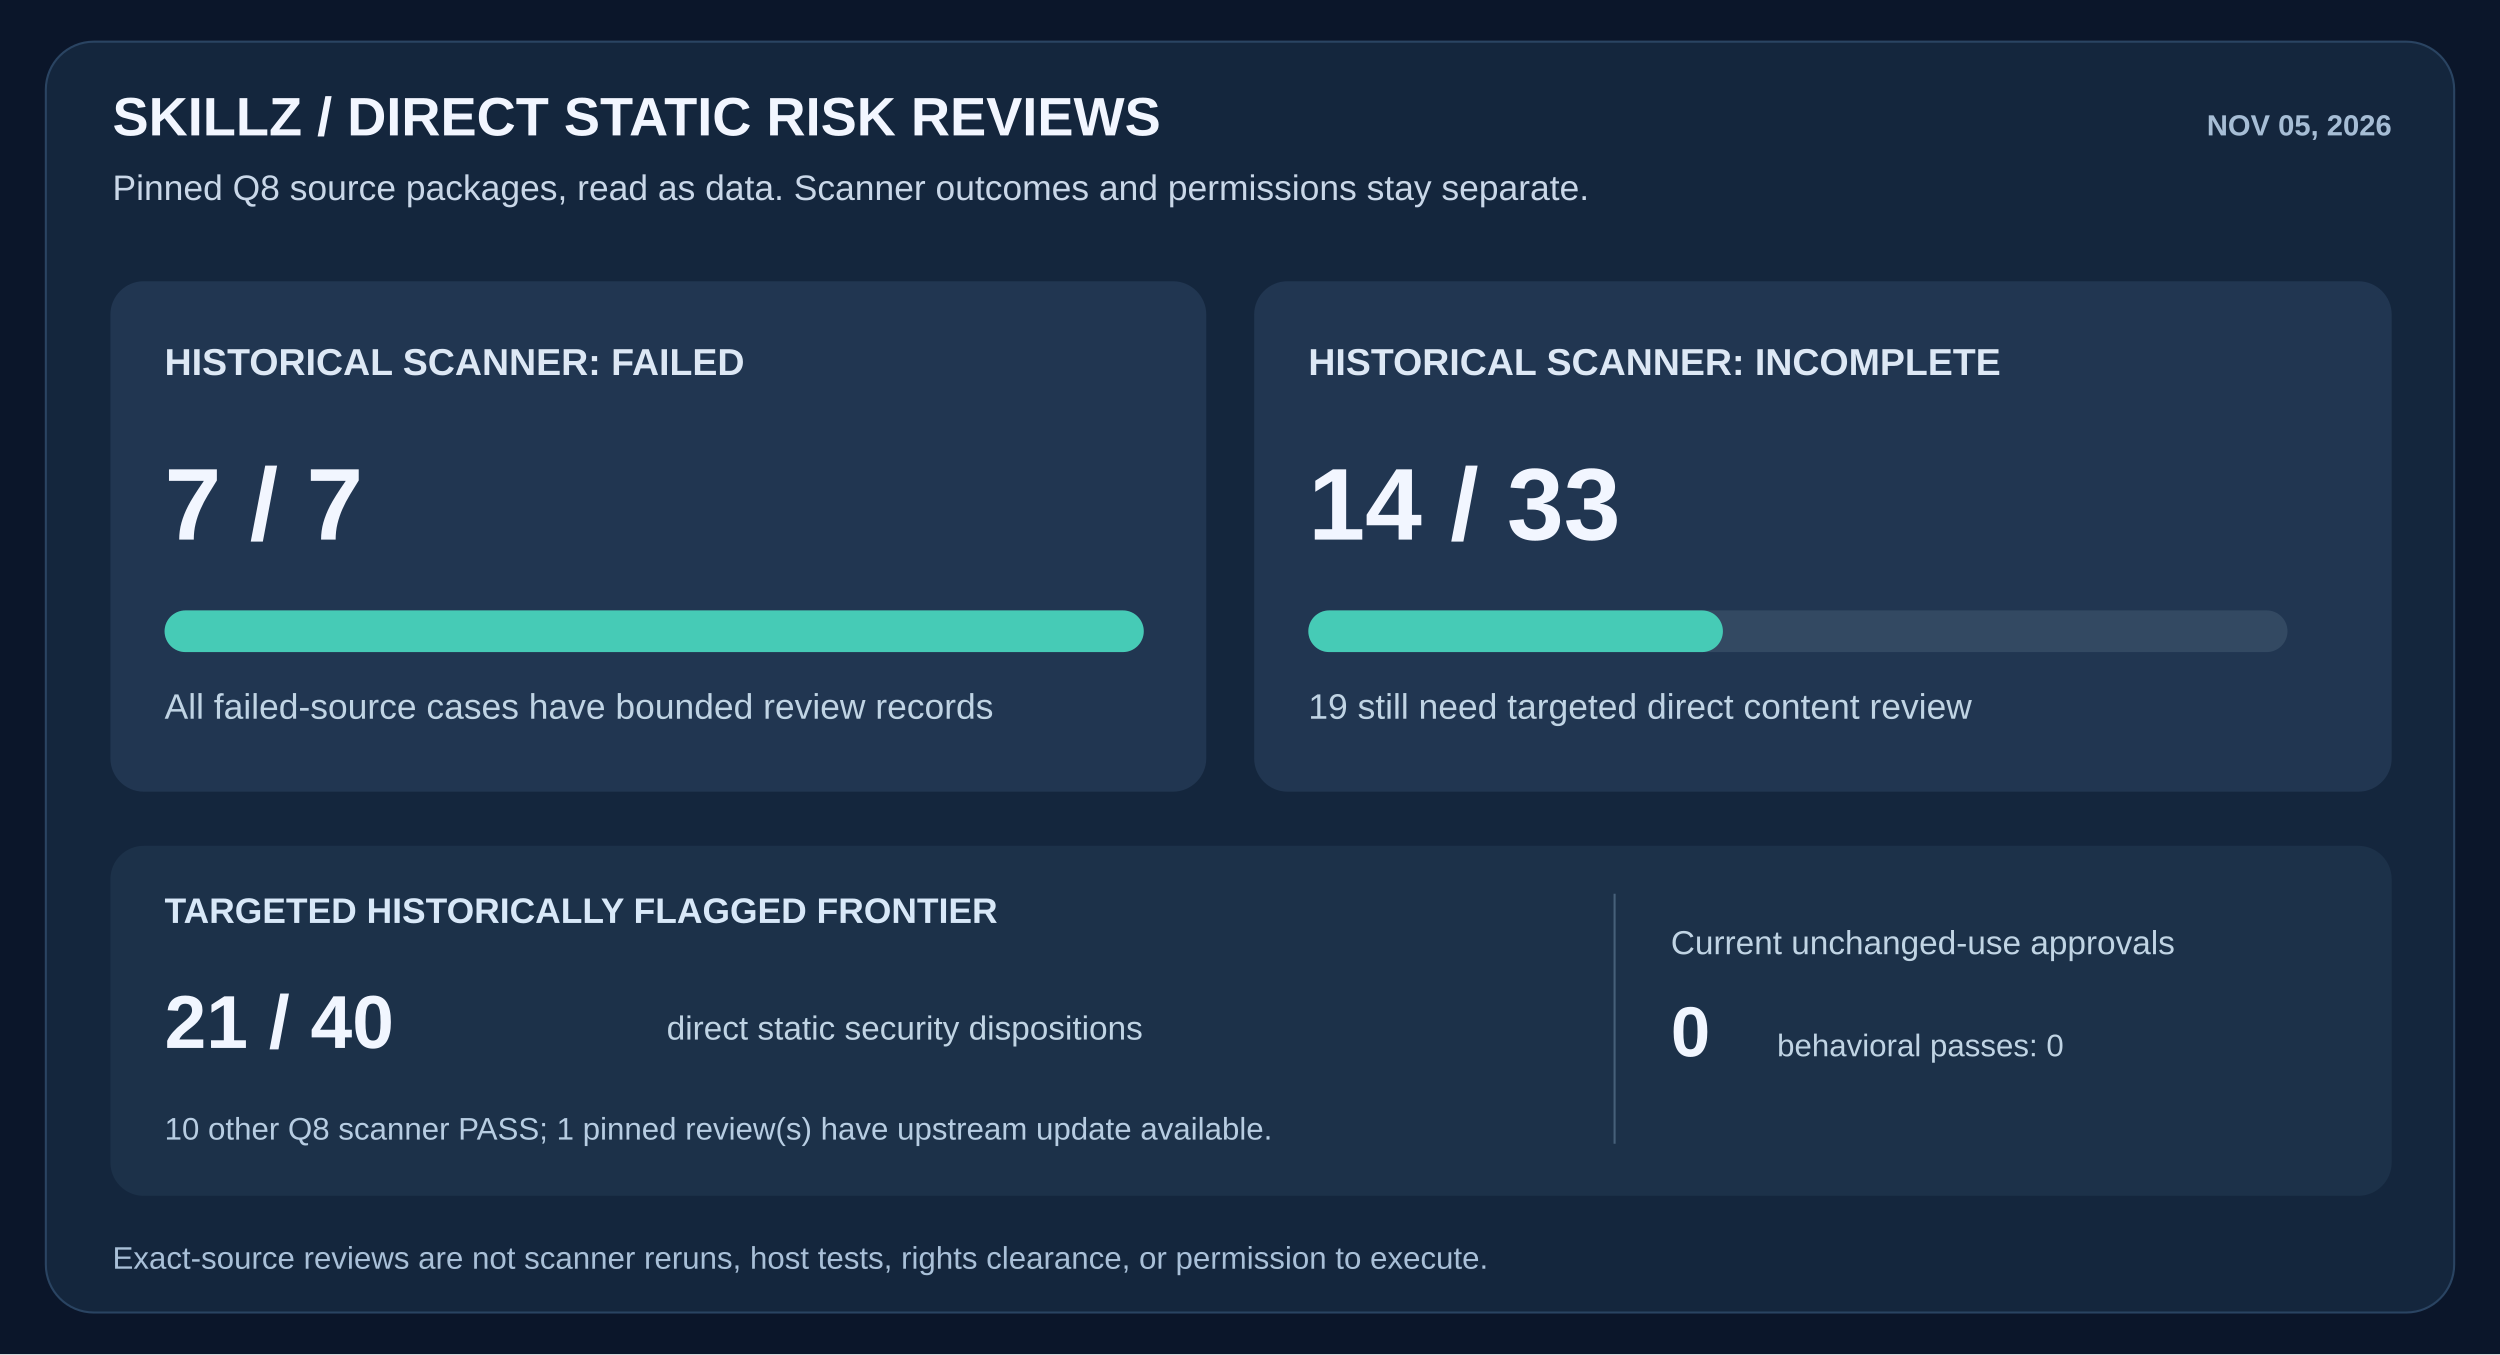
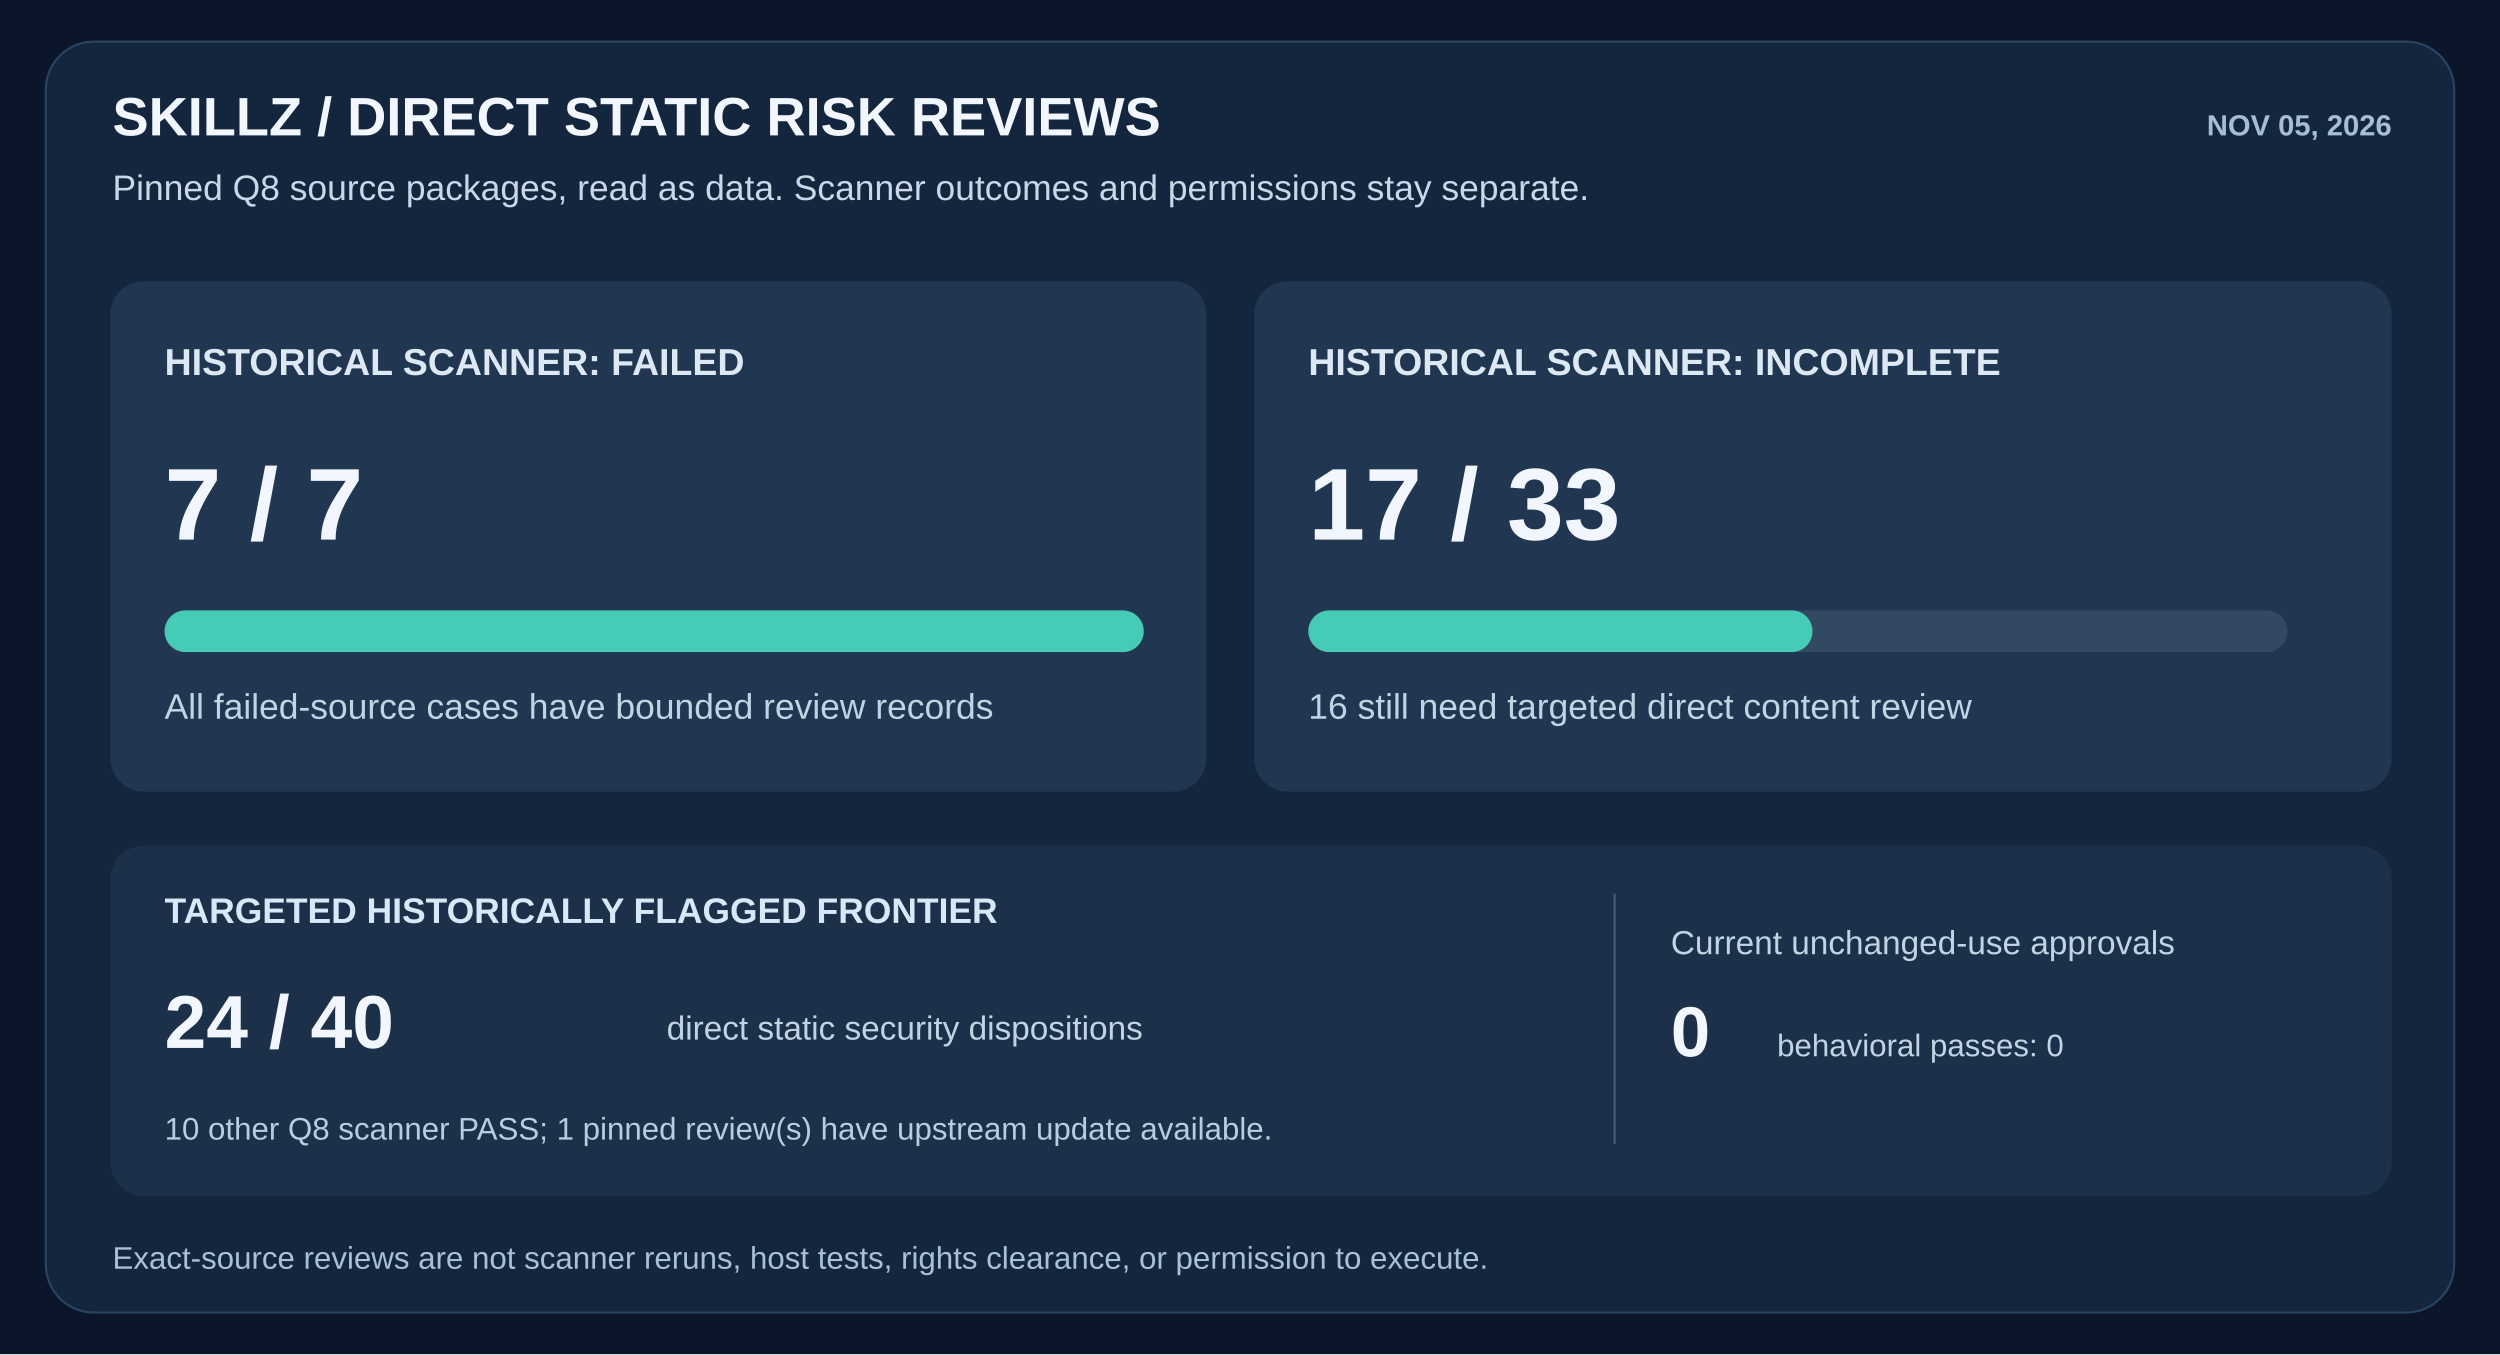
<svg xmlns="http://www.w3.org/2000/svg" width="1200" height="650" viewBox="0 0 1200 650" role="img" aria-labelledby="title desc">
  <rect width="1200" height="650" fill="#0b162a" />
  <rect x="22" y="20" width="1156" height="610" rx="23" fill="#14263d" stroke="#2a4462" />
  <text x="54" y="65" font-family="Arial,sans-serif" font-size="26" font-weight="700" fill="#f2f6ff">SKILLZ / DIRECT STATIC RISK REVIEWS</text>
  <text x="1148" y="65" font-family="Arial,sans-serif" text-anchor="end" font-size="14" font-weight="700" fill="#a6bdd5">NOV 05, 2026</text>
  <text x="54" y="96" font-family="Arial,sans-serif" font-size="17" fill="#c9d7e8">Pinned Q8 source packages, read as data. Scanner outcomes and permissions stay separate.</text>
  <rect x="53" y="135" width="526" height="245" rx="16" fill="#213651" />
  <rect x="602" y="135" width="546" height="245" rx="16" fill="#213651" />
  <text x="79" y="180" font-family="Arial,sans-serif" font-size="18" font-weight="700" fill="#dde8f5">HISTORICAL SCANNER: FAILED</text>
  <text x="628" y="180" font-family="Arial,sans-serif" font-size="18" font-weight="700" fill="#dde8f5">HISTORICAL SCANNER: INCOMPLETE</text>
  <text x="79" y="259" font-family="Arial,sans-serif" font-size="49" font-weight="800" fill="#f2f6ff">7 / 7</text>
-   <text x="628" y="259" font-family="Arial,sans-serif" font-size="49" font-weight="800" fill="#f2f6ff">14 / 33</text>
+   <text x="628" y="259" font-family="Arial,sans-serif" font-size="49" font-weight="800" fill="#f2f6ff">17 / 33</text>
  <rect x="79" y="293" width="470" height="20" rx="10" fill="#334962" />
  <rect x="79" y="293" width="470" height="20" rx="10" fill="#46cbb6" />
  <rect x="628" y="293" width="470" height="20" rx="10" fill="#334962" />
-   <rect x="628" y="293" width="199" height="20" rx="10" fill="#46cbb6" />
+   <rect x="628" y="293" width="242" height="20" rx="10" fill="#46cbb6" />
  <text x="79" y="345" font-family="Arial,sans-serif" font-size="17" fill="#c0d4e4">All failed-source cases have bounded review records</text>
-   <text x="628" y="345" font-family="Arial,sans-serif" font-size="17" fill="#c0d4e4">19 still need targeted direct content review</text>
+   <text x="628" y="345" font-family="Arial,sans-serif" font-size="17" fill="#c0d4e4">16 still need targeted direct content review</text>
  <rect x="53" y="406" width="1095" height="168" rx="16" fill="#1c3149" />
  <text x="79" y="443" font-family="Arial,sans-serif" font-size="17" font-weight="700" fill="#d8e8f8">TARGETED HISTORICALLY FLAGGED FRONTIER</text>
-   <text x="79" y="503" font-family="Arial,sans-serif" font-size="36" font-weight="750" fill="#f1f6ff">21 / 40</text>
+   <text x="79" y="503" font-family="Arial,sans-serif" font-size="36" font-weight="750" fill="#f1f6ff">24 / 40</text>
  <text x="320" y="499" font-family="Arial,sans-serif" font-size="16" fill="#c0d4e4">direct static security dispositions</text>
  <text x="79" y="547" font-family="Arial,sans-serif" font-size="15" fill="#b7cde2">10 other Q8 scanner PASS; 1 pinned review(s) have upstream update available.</text>
  <line x1="775" y1="429" x2="775" y2="549" stroke="#466079" stroke-width="1" />
  <text x="802" y="458" font-family="Arial,sans-serif" font-size="16" fill="#c0d4e4">Current unchanged-use approvals</text>
  <text x="802" y="507" font-family="Arial,sans-serif" font-size="34" font-weight="800" fill="#f1f6ff">0</text>
  <text x="853" y="507" font-family="Arial,sans-serif" font-size="15" fill="#c0d4e4">behavioral passes: 0</text>
  <text x="54" y="609" font-family="Arial,sans-serif" font-size="15" fill="#a9c0d8">Exact-source reviews are not scanner reruns, host tests, rights clearance, or permission to execute.</text>
</svg>
